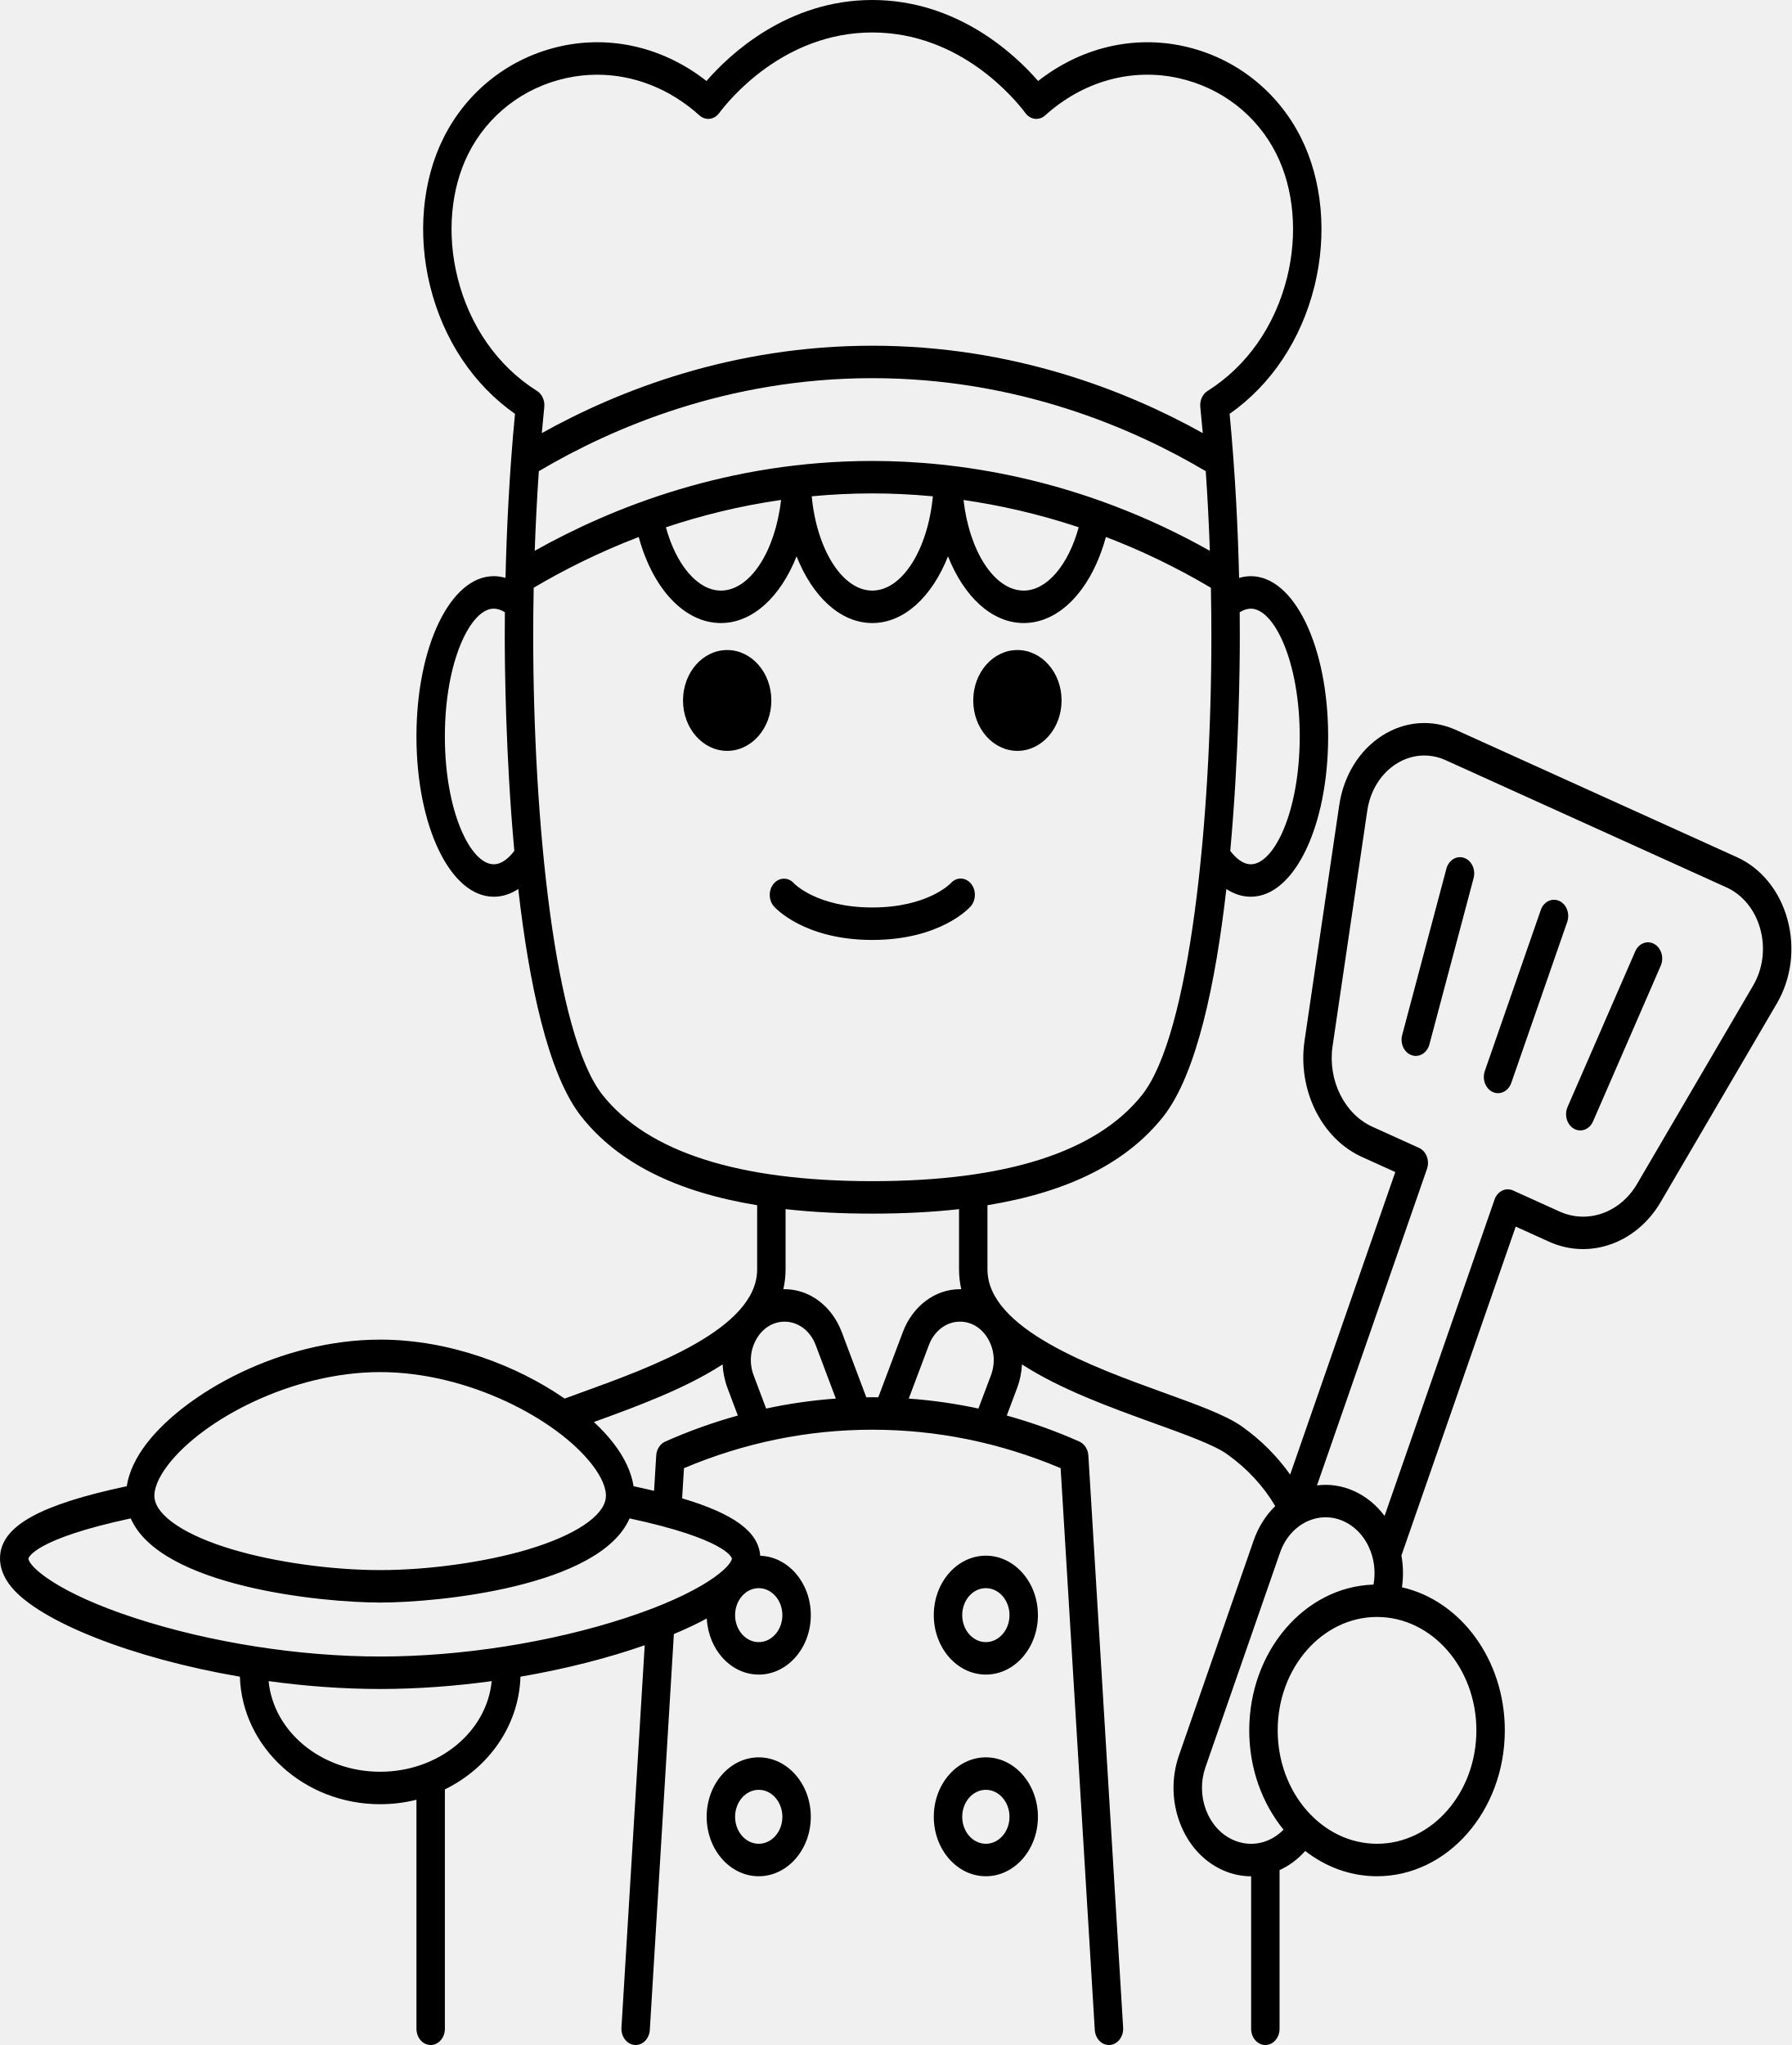
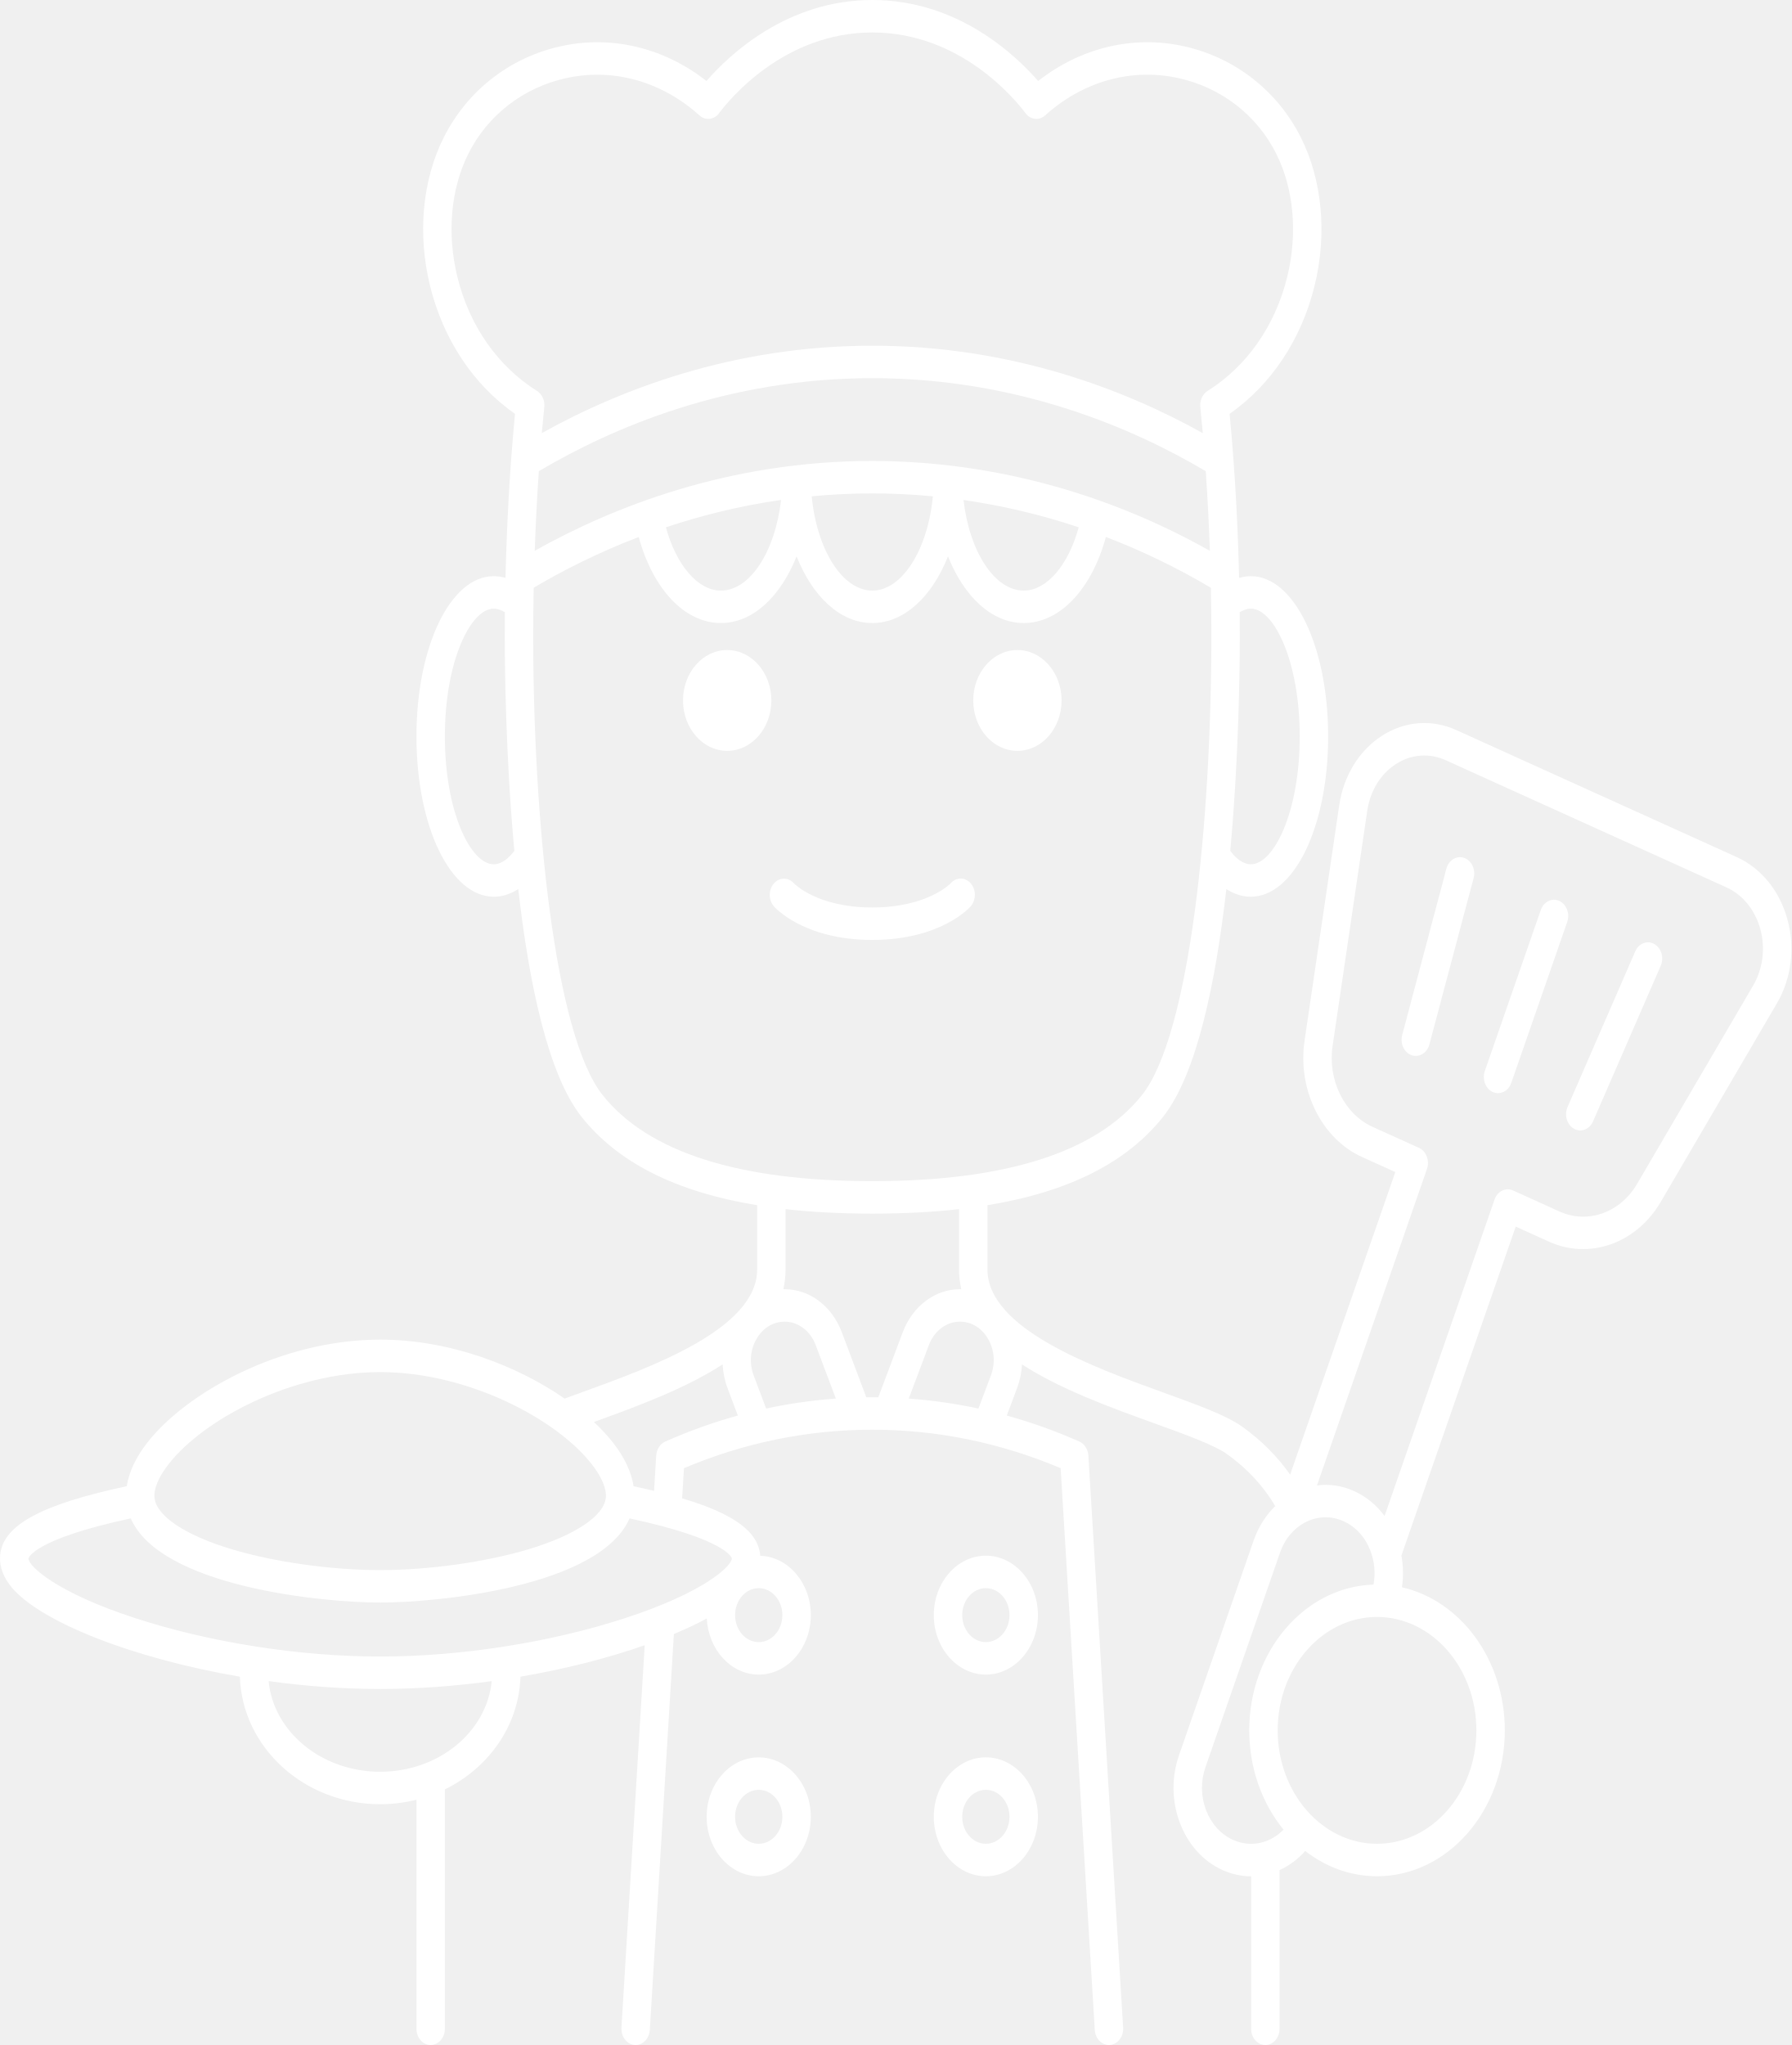
<svg xmlns="http://www.w3.org/2000/svg" width="99" height="113" viewBox="0 0 99 113" fill="white">
-   <path d="M48.207 51.938C44.438 51.938 42.836 50.159 42.77 50.084C42.463 49.733 42.463 49.165 42.77 48.815C43.077 48.465 43.574 48.465 43.881 48.815C43.886 48.82 45.147 50.144 48.206 50.144C51.266 50.144 52.527 48.82 52.54 48.807C52.847 48.456 53.34 48.461 53.647 48.811C53.954 49.161 53.95 49.733 53.643 50.084C53.577 50.159 51.975 51.938 48.207 51.938ZM40.187 35.919C38.839 35.919 37.746 37.166 37.746 38.704C37.746 40.243 38.839 41.49 40.187 41.49C41.535 41.49 42.628 40.243 42.628 38.704C42.628 37.166 41.535 35.919 40.187 35.919ZM56.226 41.49C57.574 41.49 58.667 40.243 58.667 38.704C58.667 37.166 57.574 35.919 56.226 35.919C54.878 35.919 53.785 37.166 53.785 38.704C53.785 40.243 54.878 41.49 56.226 41.49ZM51.605 89.247C51.605 87.436 52.896 85.962 54.483 85.962C56.069 85.962 57.36 87.436 57.36 89.247C57.36 91.058 56.069 92.532 54.483 92.532C52.896 92.532 51.605 91.058 51.605 89.247ZM53.176 89.247C53.176 90.069 53.762 90.738 54.483 90.738C55.203 90.738 55.789 90.069 55.789 89.247C55.789 88.425 55.203 87.756 54.483 87.756C53.762 87.756 53.176 88.425 53.176 89.247ZM51.605 100.39C51.605 98.579 52.896 97.105 54.483 97.105C56.069 97.105 57.36 98.579 57.36 100.39C57.36 102.201 56.069 103.675 54.483 103.675C52.896 103.675 51.605 102.201 51.605 100.39ZM53.176 100.39C53.176 101.212 53.762 101.881 54.483 101.881C55.203 101.881 55.789 101.212 55.789 100.39C55.789 99.568 55.203 98.899 54.483 98.899C53.762 98.899 53.176 99.568 53.176 100.39ZM41.931 103.675C40.344 103.675 39.053 102.201 39.053 100.39C39.053 98.579 40.344 97.106 41.931 97.106C43.517 97.106 44.808 98.579 44.808 100.39C44.808 102.201 43.517 103.675 41.931 103.675ZM41.931 101.881C42.651 101.881 43.237 101.212 43.237 100.39C43.237 99.568 42.651 98.899 41.931 98.899C41.21 98.899 40.624 99.568 40.624 100.39C40.624 101.212 41.21 101.881 41.931 101.881ZM86.17 49.781C85.767 49.599 85.31 49.824 85.15 50.284L82.058 59.178C81.898 59.638 82.095 60.159 82.499 60.342C82.594 60.385 82.692 60.405 82.788 60.405C83.101 60.405 83.397 60.191 83.519 59.839L86.61 50.945C86.77 50.485 86.573 49.964 86.17 49.781ZM80.913 47.404C80.498 47.26 80.059 47.528 79.933 48.002L77.491 57.19C77.365 57.664 77.6 58.165 78.015 58.308C78.091 58.335 78.168 58.347 78.243 58.347C78.58 58.347 78.892 58.098 78.995 57.71L81.437 48.522C81.563 48.048 81.329 47.548 80.913 47.404ZM98.782 50.805C99.213 52.382 98.999 54.074 98.195 55.448L91.777 66.417C90.44 68.703 87.844 69.625 85.607 68.612L83.765 67.778L77.448 85.953C77.553 86.532 77.562 87.126 77.478 87.709C80.715 88.443 83.162 91.708 83.162 95.614C83.162 100.059 79.994 103.675 76.1 103.675C74.63 103.675 73.264 103.159 72.132 102.278C71.72 102.743 71.236 103.098 70.714 103.335V112.103C70.714 112.598 70.362 113 69.928 113C69.494 113 69.143 112.598 69.143 112.103V103.679C68.613 103.678 68.076 103.565 67.556 103.33C66.494 102.848 65.659 101.924 65.206 100.726C64.753 99.529 64.735 98.201 65.157 96.989L69.279 85.13C69.545 84.366 69.962 83.721 70.475 83.222C69.82 82.111 68.926 81.144 67.804 80.346C67.096 79.842 65.503 79.266 63.817 78.656C61.36 77.768 58.598 76.768 56.479 75.392C56.456 75.838 56.366 76.283 56.206 76.707L55.638 78.218C56.995 78.594 58.334 79.072 59.649 79.655C59.932 79.781 60.127 80.083 60.148 80.429L62.069 112.041C62.099 112.535 61.773 112.963 61.34 112.998C61.321 112.999 61.303 113 61.285 113C60.876 113 60.53 112.638 60.502 112.165L58.615 81.126C55.274 79.716 51.775 79.001 48.207 79.001C44.638 79.001 41.139 79.716 37.799 81.126L37.697 82.793C40.589 83.653 41.918 84.653 42.013 85.967C43.561 86.017 44.809 87.467 44.809 89.247C44.809 91.058 43.518 92.532 41.931 92.532C40.398 92.532 39.146 91.156 39.061 89.431C38.519 89.725 37.908 90.013 37.241 90.292L35.912 112.165C35.883 112.638 35.538 113 35.129 113C35.111 113 35.092 112.999 35.074 112.998C34.641 112.963 34.314 112.535 34.344 112.041L35.629 90.91C33.633 91.609 31.282 92.217 28.763 92.648C28.677 95.355 27.004 97.693 24.586 98.875V112.103C24.586 112.598 24.234 113 23.8 113C23.366 113 23.015 112.598 23.015 112.103V99.448C22.375 99.608 21.703 99.695 21.01 99.695C16.809 99.695 13.38 96.553 13.257 92.648C7.246 91.619 2.193 89.585 0.64 87.706C0.188 87.159 -0.027 86.588 0.003 86.011C0.089 84.32 2.193 83.146 7.005 82.124C7.124 81.353 7.499 80.545 8.118 79.744C10.262 76.971 15.509 74.023 21.01 74.023C24.857 74.023 28.579 75.465 31.203 77.281C31.501 77.171 31.806 77.061 32.123 76.946C35.993 75.546 41.843 73.431 41.843 70.144V66.596C37.354 65.86 34.154 64.245 32.14 61.714C30.275 59.369 29.228 54.277 28.641 49.125C28.213 49.405 27.758 49.55 27.287 49.55C24.892 49.55 23.015 45.66 23.015 40.694C23.015 35.728 24.892 31.837 27.287 31.837C27.504 31.837 27.721 31.872 27.936 31.933C27.995 29.441 28.137 26.23 28.461 22.868C26.157 21.253 24.5 18.764 23.767 15.799C23.065 12.952 23.336 9.97 24.513 7.615C25.809 5.023 28.167 3.179 30.983 2.556C33.793 1.934 36.691 2.632 39.043 4.475C40.305 3.023 43.497 0 48.207 0C52.916 0 56.109 3.023 57.371 4.476C59.723 2.633 62.621 1.934 65.431 2.556C68.247 3.179 70.605 5.024 71.901 7.616C73.078 9.97 73.349 12.952 72.647 15.799C71.914 18.764 70.257 21.253 67.953 22.868C68.276 26.23 68.419 29.442 68.478 31.933C68.693 31.872 68.91 31.838 69.126 31.838C71.522 31.838 73.399 35.728 73.399 40.694C73.399 45.66 71.522 49.55 69.126 49.55C68.656 49.55 68.201 49.405 67.773 49.125C67.186 54.277 66.139 59.369 64.274 61.714C62.26 64.246 59.059 65.861 54.571 66.596V70.144C54.571 73.431 60.42 75.547 64.291 76.946C66.153 77.619 67.76 78.201 68.636 78.824C69.696 79.579 70.584 80.47 71.299 81.481L77.11 64.764L75.268 63.93C73.03 62.917 71.696 60.214 72.095 57.504L74.011 44.496C74.251 42.867 75.112 41.467 76.373 40.656C77.634 39.845 79.128 39.729 80.474 40.339L95.988 47.364C97.333 47.974 98.352 49.227 98.782 50.805ZM67.989 47.017C68.28 47.398 68.674 47.757 69.126 47.757C70.404 47.757 71.828 44.856 71.828 40.694C71.828 36.532 70.404 33.632 69.126 33.632C68.928 33.632 68.714 33.703 68.511 33.831C68.516 34.312 68.517 34.746 68.517 35.123C68.518 36.809 68.471 41.751 67.989 47.017ZM28.424 47.017C27.942 41.751 27.895 36.809 27.895 35.123C27.895 34.746 27.897 34.312 27.902 33.831C27.699 33.703 27.485 33.632 27.286 33.632C26.009 33.632 24.585 36.532 24.585 40.694C24.585 44.856 26.009 47.757 27.286 47.757C27.739 47.757 28.134 47.398 28.424 47.017ZM8.539 82.767C8.651 83.78 10.257 84.845 12.836 85.615C15.197 86.32 18.328 86.758 21.009 86.758C23.69 86.758 26.822 86.32 29.182 85.615C31.761 84.845 33.367 83.78 33.479 82.767C33.532 82.283 33.263 81.631 32.722 80.931C30.779 78.417 25.866 75.817 21.009 75.817C16.151 75.817 11.239 78.417 9.296 80.931C8.755 81.631 8.486 82.283 8.539 82.767ZM27.173 92.893C25.167 93.168 23.084 93.328 21.009 93.328C18.934 93.328 16.851 93.168 14.845 92.893C15.112 95.694 17.774 97.901 21.009 97.901C24.245 97.901 26.907 95.694 27.173 92.893ZM40.624 89.247C40.624 90.069 41.21 90.738 41.931 90.738C42.651 90.738 43.237 90.069 43.237 89.247C43.237 88.425 42.651 87.756 41.931 87.756C41.21 87.756 40.624 88.425 40.624 89.247ZM34.793 83.902C33.148 87.669 24.244 88.552 21.009 88.552C17.775 88.552 8.87 87.669 7.225 83.902C1.877 85.048 1.58 86.076 1.57 86.121C1.595 86.553 3.118 87.997 7.483 89.416C11.62 90.762 16.55 91.534 21.009 91.534C25.468 91.534 30.399 90.762 34.535 89.416C38.9 87.996 40.423 86.553 40.447 86.112C40.438 86.076 40.142 85.048 34.793 83.902ZM40.776 78.219L40.207 76.707C40.047 76.283 39.958 75.838 39.934 75.392C37.879 76.726 35.221 77.707 32.821 78.575C33.236 78.963 33.6 79.355 33.901 79.745C34.52 80.545 34.895 81.354 35.014 82.124C35.41 82.209 35.788 82.293 36.147 82.379L36.265 80.43C36.286 80.083 36.481 79.781 36.765 79.656C38.079 79.072 39.418 78.594 40.776 78.219ZM29.677 21.602C29.957 21.777 30.116 22.129 30.079 22.491C30.03 22.975 29.984 23.456 29.942 23.933C34.166 21.579 40.452 19.103 48.207 19.103C55.961 19.103 62.247 21.579 66.471 23.933C66.429 23.456 66.383 22.975 66.334 22.491C66.297 22.129 66.456 21.777 66.736 21.601C68.907 20.238 70.469 18.005 71.134 15.313C71.724 12.925 71.506 10.444 70.536 8.505C69.468 6.367 67.498 4.841 65.132 4.317C62.533 3.741 59.846 4.492 57.76 6.376C57.428 6.675 56.949 6.621 56.674 6.254C56.118 5.509 53.095 1.794 48.207 1.794C43.319 1.794 40.296 5.509 39.739 6.254C39.465 6.621 38.985 6.675 38.654 6.376C37.028 4.908 35.036 4.128 33.006 4.128C32.432 4.128 31.855 4.19 31.282 4.317C28.916 4.841 26.946 6.367 25.877 8.505C24.908 10.444 24.69 12.925 25.279 15.313C25.944 18.005 27.506 20.238 29.677 21.602ZM66.862 30.436C66.815 29.092 66.743 27.603 66.635 26.036C62.589 23.638 56.211 20.896 48.207 20.896C40.203 20.896 33.825 23.638 29.778 26.036C29.67 27.603 29.598 29.092 29.551 30.435C33.843 28.026 40.266 25.471 48.207 25.471C52.768 25.47 59.61 26.356 66.862 30.436ZM53.248 27.628C53.571 30.467 54.959 32.634 56.575 32.634C57.85 32.634 59.04 31.23 59.614 29.135C57.35 28.381 55.203 27.909 53.248 27.628ZM48.207 27.264C47.056 27.264 45.941 27.321 44.859 27.424C45.137 30.363 46.552 32.634 48.207 32.634C49.861 32.634 51.276 30.363 51.554 27.425C50.337 27.309 49.214 27.264 48.207 27.264ZM36.8 29.137C37.374 31.23 38.563 32.634 39.839 32.634C41.453 32.634 42.843 30.465 43.165 27.625C40.86 27.956 38.732 28.491 36.8 29.137ZM48.207 65.267C55.584 65.267 60.599 63.666 63.111 60.508C65.76 57.177 66.946 45.358 66.946 35.122C66.946 34.421 66.94 33.523 66.919 32.478C64.945 31.309 62.997 30.389 61.116 29.671C60.331 32.553 58.577 34.427 56.575 34.427C54.813 34.427 53.273 32.969 52.391 30.741C51.508 32.969 49.968 34.427 48.207 34.427C46.445 34.427 44.904 32.969 44.022 30.741C43.14 32.968 41.599 34.427 39.839 34.427C37.837 34.427 36.084 32.554 35.298 29.673C33.037 30.538 31.088 31.533 29.494 32.476C29.473 33.522 29.467 34.421 29.467 35.122C29.467 45.358 30.653 57.177 33.302 60.508C35.815 63.666 40.829 65.267 48.207 65.267ZM46.192 77.281L45.076 74.318C44.782 73.536 44.109 73.031 43.363 73.031C42.725 73.031 42.157 73.38 41.806 73.988C41.455 74.597 41.398 75.329 41.65 75.999L42.34 77.832C43.611 77.558 44.896 77.375 46.192 77.281ZM49.893 73.61C50.436 72.168 51.675 71.237 53.05 71.237C53.075 71.237 53.099 71.239 53.123 71.24C53.045 70.89 53 70.526 53 70.144V66.813C51.526 66.979 49.93 67.061 48.207 67.061C46.483 67.061 44.887 66.979 43.414 66.813V70.144C43.414 70.526 43.369 70.89 43.29 71.24C43.315 71.239 43.339 71.237 43.363 71.237C44.738 71.237 45.977 72.168 46.52 73.61L47.876 77.211C47.986 77.21 48.096 77.207 48.207 77.207C48.317 77.207 48.427 77.21 48.538 77.211L49.893 73.61ZM54.607 73.988C54.256 73.379 53.688 73.03 53.05 73.03C52.304 73.03 51.632 73.536 51.337 74.318L50.221 77.281C51.517 77.375 52.802 77.558 54.072 77.832L54.763 75.999C55.015 75.329 54.958 74.596 54.607 73.988ZM70.933 101.101C69.759 99.661 69.038 97.732 69.038 95.614C69.038 91.245 72.101 87.678 75.905 87.56C76.019 86.941 75.966 86.299 75.741 85.706C75.455 84.949 74.927 84.364 74.255 84.059C72.867 83.43 71.29 84.208 70.74 85.792L66.618 97.651C66.351 98.418 66.362 99.257 66.649 100.015C66.936 100.773 67.463 101.358 68.136 101.662C69.111 102.104 70.183 101.867 70.933 101.101ZM76.1 89.348C73.073 89.348 70.61 92.159 70.61 95.614C70.61 99.07 73.073 101.881 76.1 101.881C79.127 101.881 81.591 99.07 81.591 95.614C81.591 92.159 79.127 89.348 76.1 89.348ZM97.282 51.338C96.993 50.281 96.311 49.44 95.408 49.032L79.894 42.006C78.992 41.597 77.99 41.675 77.145 42.219C76.299 42.763 75.722 43.701 75.561 44.794L73.644 57.801C73.367 59.683 74.294 61.559 75.848 62.263L78.42 63.428C78.823 63.611 79.021 64.132 78.86 64.592L72.782 82.079C73.457 81.992 74.16 82.087 74.834 82.392C75.496 82.692 76.069 83.164 76.517 83.767L82.595 66.283C82.671 66.062 82.822 65.885 83.013 65.791C83.205 65.697 83.421 65.693 83.615 65.781L86.187 66.945C87.74 67.649 89.542 67.008 90.471 65.421L96.889 54.452C97.427 53.531 97.571 52.396 97.282 51.338ZM91.424 52.164C91.035 51.943 90.564 52.124 90.371 52.568L86.63 61.168C86.437 61.612 86.596 62.15 86.984 62.37C87.097 62.434 87.216 62.464 87.333 62.464C87.622 62.464 87.9 62.281 88.037 61.966L91.778 53.366C91.972 52.922 91.813 52.384 91.424 52.164Z" fill="black" />
+   <path d="M48.207 51.938C44.438 51.938 42.836 50.159 42.77 50.084C42.463 49.733 42.463 49.165 42.77 48.815C43.077 48.465 43.574 48.465 43.881 48.815C43.886 48.82 45.147 50.144 48.206 50.144C51.266 50.144 52.527 48.82 52.54 48.807C52.847 48.456 53.34 48.461 53.647 48.811C53.954 49.161 53.95 49.733 53.643 50.084C53.577 50.159 51.975 51.938 48.207 51.938ZM40.187 35.919C38.839 35.919 37.746 37.166 37.746 38.704C37.746 40.243 38.839 41.49 40.187 41.49C41.535 41.49 42.628 40.243 42.628 38.704C42.628 37.166 41.535 35.919 40.187 35.919ZM56.226 41.49C57.574 41.49 58.667 40.243 58.667 38.704C58.667 37.166 57.574 35.919 56.226 35.919C54.878 35.919 53.785 37.166 53.785 38.704C53.785 40.243 54.878 41.49 56.226 41.49ZM51.605 89.247C51.605 87.436 52.896 85.962 54.483 85.962C56.069 85.962 57.36 87.436 57.36 89.247C57.36 91.058 56.069 92.532 54.483 92.532C52.896 92.532 51.605 91.058 51.605 89.247ZM53.176 89.247C53.176 90.069 53.762 90.738 54.483 90.738C55.203 90.738 55.789 90.069 55.789 89.247C55.789 88.425 55.203 87.756 54.483 87.756C53.762 87.756 53.176 88.425 53.176 89.247ZM51.605 100.39C51.605 98.579 52.896 97.105 54.483 97.105C56.069 97.105 57.36 98.579 57.36 100.39C57.36 102.201 56.069 103.675 54.483 103.675C52.896 103.675 51.605 102.201 51.605 100.39ZM53.176 100.39C53.176 101.212 53.762 101.881 54.483 101.881C55.203 101.881 55.789 101.212 55.789 100.39C55.789 99.568 55.203 98.899 54.483 98.899C53.762 98.899 53.176 99.568 53.176 100.39ZM41.931 103.675C40.344 103.675 39.053 102.201 39.053 100.39C39.053 98.579 40.344 97.106 41.931 97.106C43.517 97.106 44.808 98.579 44.808 100.39C44.808 102.201 43.517 103.675 41.931 103.675ZM41.931 101.881C42.651 101.881 43.237 101.212 43.237 100.39C43.237 99.568 42.651 98.899 41.931 98.899C41.21 98.899 40.624 99.568 40.624 100.39C40.624 101.212 41.21 101.881 41.931 101.881ZM86.17 49.781C85.767 49.599 85.31 49.824 85.15 50.284L82.058 59.178C81.898 59.638 82.095 60.159 82.499 60.342C82.594 60.385 82.692 60.405 82.788 60.405C83.101 60.405 83.397 60.191 83.519 59.839L86.61 50.945C86.77 50.485 86.573 49.964 86.17 49.781ZM80.913 47.404C80.498 47.26 80.059 47.528 79.933 48.002L77.491 57.19C77.365 57.664 77.6 58.165 78.015 58.308C78.091 58.335 78.168 58.347 78.243 58.347C78.58 58.347 78.892 58.098 78.995 57.71L81.437 48.522C81.563 48.048 81.329 47.548 80.913 47.404ZM98.782 50.805C99.213 52.382 98.999 54.074 98.195 55.448L91.777 66.417C90.44 68.703 87.844 69.625 85.607 68.612L83.765 67.778L77.448 85.953C77.553 86.532 77.562 87.126 77.478 87.709C80.715 88.443 83.162 91.708 83.162 95.614C83.162 100.059 79.994 103.675 76.1 103.675C74.63 103.675 73.264 103.159 72.132 102.278C71.72 102.743 71.236 103.098 70.714 103.335V112.103C70.714 112.598 70.362 113 69.928 113C69.494 113 69.143 112.598 69.143 112.103V103.679C68.613 103.678 68.076 103.565 67.556 103.33C66.494 102.848 65.659 101.924 65.206 100.726C64.753 99.529 64.735 98.201 65.157 96.989L69.279 85.13C69.545 84.366 69.962 83.721 70.475 83.222C69.82 82.111 68.926 81.144 67.804 80.346C67.096 79.842 65.503 79.266 63.817 78.656C61.36 77.768 58.598 76.768 56.479 75.392C56.456 75.838 56.366 76.283 56.206 76.707L55.638 78.218C56.995 78.594 58.334 79.072 59.649 79.655C59.932 79.781 60.127 80.083 60.148 80.429L62.069 112.041C62.099 112.535 61.773 112.963 61.34 112.998C61.321 112.999 61.303 113 61.285 113C60.876 113 60.53 112.638 60.502 112.165L58.615 81.126C55.274 79.716 51.775 79.001 48.207 79.001C44.638 79.001 41.139 79.716 37.799 81.126L37.697 82.793C40.589 83.653 41.918 84.653 42.013 85.967C43.561 86.017 44.809 87.467 44.809 89.247C44.809 91.058 43.518 92.532 41.931 92.532C40.398 92.532 39.146 91.156 39.061 89.431C38.519 89.725 37.908 90.013 37.241 90.292L35.912 112.165C35.883 112.638 35.538 113 35.129 113C35.111 113 35.092 112.999 35.074 112.998C34.641 112.963 34.314 112.535 34.344 112.041L35.629 90.91C33.633 91.609 31.282 92.217 28.763 92.648C28.677 95.355 27.004 97.693 24.586 98.875V112.103C24.586 112.598 24.234 113 23.8 113C23.366 113 23.015 112.598 23.015 112.103V99.448C22.375 99.608 21.703 99.695 21.01 99.695C16.809 99.695 13.38 96.553 13.257 92.648C7.246 91.619 2.193 89.585 0.64 87.706C0.188 87.159 -0.027 86.588 0.003 86.011C0.089 84.32 2.193 83.146 7.005 82.124C7.124 81.353 7.499 80.545 8.118 79.744C10.262 76.971 15.509 74.023 21.01 74.023C24.857 74.023 28.579 75.465 31.203 77.281C31.501 77.171 31.806 77.061 32.123 76.946C35.993 75.546 41.843 73.431 41.843 70.144V66.596C37.354 65.86 34.154 64.245 32.14 61.714C30.275 59.369 29.228 54.277 28.641 49.125C28.213 49.405 27.758 49.55 27.287 49.55C24.892 49.55 23.015 45.66 23.015 40.694C23.015 35.728 24.892 31.837 27.287 31.837C27.504 31.837 27.721 31.872 27.936 31.933C27.995 29.441 28.137 26.23 28.461 22.868C26.157 21.253 24.5 18.764 23.767 15.799C23.065 12.952 23.336 9.97 24.513 7.615C25.809 5.023 28.167 3.179 30.983 2.556C33.793 1.934 36.691 2.632 39.043 4.475C40.305 3.023 43.497 0 48.207 0C52.916 0 56.109 3.023 57.371 4.476C59.723 2.633 62.621 1.934 65.431 2.556C68.247 3.179 70.605 5.024 71.901 7.616C73.078 9.97 73.349 12.952 72.647 15.799C71.914 18.764 70.257 21.253 67.953 22.868C68.276 26.23 68.419 29.442 68.478 31.933C68.693 31.872 68.91 31.838 69.126 31.838C71.522 31.838 73.399 35.728 73.399 40.694C73.399 45.66 71.522 49.55 69.126 49.55C68.656 49.55 68.201 49.405 67.773 49.125C67.186 54.277 66.139 59.369 64.274 61.714C62.26 64.246 59.059 65.861 54.571 66.596V70.144C54.571 73.431 60.42 75.547 64.291 76.946C66.153 77.619 67.76 78.201 68.636 78.824C69.696 79.579 70.584 80.47 71.299 81.481L77.11 64.764L75.268 63.93C73.03 62.917 71.696 60.214 72.095 57.504L74.011 44.496C74.251 42.867 75.112 41.467 76.373 40.656C77.634 39.845 79.128 39.729 80.474 40.339L95.988 47.364C97.333 47.974 98.352 49.227 98.782 50.805ZM67.989 47.017C68.28 47.398 68.674 47.757 69.126 47.757C70.404 47.757 71.828 44.856 71.828 40.694C71.828 36.532 70.404 33.632 69.126 33.632C68.928 33.632 68.714 33.703 68.511 33.831C68.516 34.312 68.517 34.746 68.517 35.123C68.518 36.809 68.471 41.751 67.989 47.017ZM28.424 47.017C27.942 41.751 27.895 36.809 27.895 35.123C27.895 34.746 27.897 34.312 27.902 33.831C27.699 33.703 27.485 33.632 27.286 33.632C26.009 33.632 24.585 36.532 24.585 40.694C24.585 44.856 26.009 47.757 27.286 47.757C27.739 47.757 28.134 47.398 28.424 47.017ZM8.539 82.767C8.651 83.78 10.257 84.845 12.836 85.615C15.197 86.32 18.328 86.758 21.009 86.758C23.69 86.758 26.822 86.32 29.182 85.615C31.761 84.845 33.367 83.78 33.479 82.767C33.532 82.283 33.263 81.631 32.722 80.931C30.779 78.417 25.866 75.817 21.009 75.817C16.151 75.817 11.239 78.417 9.296 80.931C8.755 81.631 8.486 82.283 8.539 82.767ZM27.173 92.893C25.167 93.168 23.084 93.328 21.009 93.328C18.934 93.328 16.851 93.168 14.845 92.893C15.112 95.694 17.774 97.901 21.009 97.901C24.245 97.901 26.907 95.694 27.173 92.893ZM40.624 89.247C40.624 90.069 41.21 90.738 41.931 90.738C42.651 90.738 43.237 90.069 43.237 89.247C43.237 88.425 42.651 87.756 41.931 87.756C41.21 87.756 40.624 88.425 40.624 89.247ZM34.793 83.902C33.148 87.669 24.244 88.552 21.009 88.552C17.775 88.552 8.87 87.669 7.225 83.902C1.877 85.048 1.58 86.076 1.57 86.121C1.595 86.553 3.118 87.997 7.483 89.416C11.62 90.762 16.55 91.534 21.009 91.534C25.468 91.534 30.399 90.762 34.535 89.416C38.9 87.996 40.423 86.553 40.447 86.112C40.438 86.076 40.142 85.048 34.793 83.902ZM40.776 78.219L40.207 76.707C40.047 76.283 39.958 75.838 39.934 75.392C37.879 76.726 35.221 77.707 32.821 78.575C33.236 78.963 33.6 79.355 33.901 79.745C34.52 80.545 34.895 81.354 35.014 82.124C35.41 82.209 35.788 82.293 36.147 82.379L36.265 80.43C36.286 80.083 36.481 79.781 36.765 79.656C38.079 79.072 39.418 78.594 40.776 78.219ZM29.677 21.602C29.957 21.777 30.116 22.129 30.079 22.491C30.03 22.975 29.984 23.456 29.942 23.933C34.166 21.579 40.452 19.103 48.207 19.103C55.961 19.103 62.247 21.579 66.471 23.933C66.429 23.456 66.383 22.975 66.334 22.491C66.297 22.129 66.456 21.777 66.736 21.601C68.907 20.238 70.469 18.005 71.134 15.313C71.724 12.925 71.506 10.444 70.536 8.505C69.468 6.367 67.498 4.841 65.132 4.317C62.533 3.741 59.846 4.492 57.76 6.376C57.428 6.675 56.949 6.621 56.674 6.254C56.118 5.509 53.095 1.794 48.207 1.794C43.319 1.794 40.296 5.509 39.739 6.254C39.465 6.621 38.985 6.675 38.654 6.376C37.028 4.908 35.036 4.128 33.006 4.128C32.432 4.128 31.855 4.19 31.282 4.317C28.916 4.841 26.946 6.367 25.877 8.505C24.908 10.444 24.69 12.925 25.279 15.313C25.944 18.005 27.506 20.238 29.677 21.602ZM66.862 30.436C66.815 29.092 66.743 27.603 66.635 26.036C62.589 23.638 56.211 20.896 48.207 20.896C40.203 20.896 33.825 23.638 29.778 26.036C29.67 27.603 29.598 29.092 29.551 30.435C33.843 28.026 40.266 25.471 48.207 25.471C52.768 25.47 59.61 26.356 66.862 30.436ZM53.248 27.628C53.571 30.467 54.959 32.634 56.575 32.634C57.85 32.634 59.04 31.23 59.614 29.135C57.35 28.381 55.203 27.909 53.248 27.628ZM48.207 27.264C47.056 27.264 45.941 27.321 44.859 27.424C45.137 30.363 46.552 32.634 48.207 32.634C49.861 32.634 51.276 30.363 51.554 27.425C50.337 27.309 49.214 27.264 48.207 27.264ZM36.8 29.137C37.374 31.23 38.563 32.634 39.839 32.634C41.453 32.634 42.843 30.465 43.165 27.625C40.86 27.956 38.732 28.491 36.8 29.137ZM48.207 65.267C55.584 65.267 60.599 63.666 63.111 60.508C65.76 57.177 66.946 45.358 66.946 35.122C66.946 34.421 66.94 33.523 66.919 32.478C64.945 31.309 62.997 30.389 61.116 29.671C60.331 32.553 58.577 34.427 56.575 34.427C54.813 34.427 53.273 32.969 52.391 30.741C51.508 32.969 49.968 34.427 48.207 34.427C46.445 34.427 44.904 32.969 44.022 30.741C43.14 32.968 41.599 34.427 39.839 34.427C37.837 34.427 36.084 32.554 35.298 29.673C33.037 30.538 31.088 31.533 29.494 32.476C29.473 33.522 29.467 34.421 29.467 35.122C29.467 45.358 30.653 57.177 33.302 60.508C35.815 63.666 40.829 65.267 48.207 65.267ZM46.192 77.281L45.076 74.318C44.782 73.536 44.109 73.031 43.363 73.031C42.725 73.031 42.157 73.38 41.806 73.988C41.455 74.597 41.398 75.329 41.65 75.999L42.34 77.832C43.611 77.558 44.896 77.375 46.192 77.281ZM49.893 73.61C50.436 72.168 51.675 71.237 53.05 71.237C53.075 71.237 53.099 71.239 53.123 71.24C53.045 70.89 53 70.526 53 70.144V66.813C51.526 66.979 49.93 67.061 48.207 67.061C46.483 67.061 44.887 66.979 43.414 66.813V70.144C43.414 70.526 43.369 70.89 43.29 71.24C43.315 71.239 43.339 71.237 43.363 71.237C44.738 71.237 45.977 72.168 46.52 73.61L47.876 77.211C47.986 77.21 48.096 77.207 48.207 77.207C48.317 77.207 48.427 77.21 48.538 77.211L49.893 73.61ZM54.607 73.988C54.256 73.379 53.688 73.03 53.05 73.03C52.304 73.03 51.632 73.536 51.337 74.318L50.221 77.281C51.517 77.375 52.802 77.558 54.072 77.832L54.763 75.999C55.015 75.329 54.958 74.596 54.607 73.988ZM70.933 101.101C69.759 99.661 69.038 97.732 69.038 95.614C69.038 91.245 72.101 87.678 75.905 87.56C76.019 86.941 75.966 86.299 75.741 85.706C75.455 84.949 74.927 84.364 74.255 84.059C72.867 83.43 71.29 84.208 70.74 85.792L66.618 97.651C66.351 98.418 66.362 99.257 66.649 100.015C66.936 100.773 67.463 101.358 68.136 101.662C69.111 102.104 70.183 101.867 70.933 101.101ZM76.1 89.348C73.073 89.348 70.61 92.159 70.61 95.614C70.61 99.07 73.073 101.881 76.1 101.881C79.127 101.881 81.591 99.07 81.591 95.614C81.591 92.159 79.127 89.348 76.1 89.348ZM97.282 51.338C96.993 50.281 96.311 49.44 95.408 49.032L79.894 42.006C78.992 41.597 77.99 41.675 77.145 42.219C76.299 42.763 75.722 43.701 75.561 44.794L73.644 57.801C73.367 59.683 74.294 61.559 75.848 62.263L78.42 63.428C78.823 63.611 79.021 64.132 78.86 64.592L72.782 82.079C73.457 81.992 74.16 82.087 74.834 82.392C75.496 82.692 76.069 83.164 76.517 83.767L82.595 66.283C82.671 66.062 82.822 65.885 83.013 65.791C83.205 65.697 83.421 65.693 83.615 65.781L86.187 66.945C87.74 67.649 89.542 67.008 90.471 65.421L96.889 54.452C97.427 53.531 97.571 52.396 97.282 51.338ZM91.424 52.164C91.035 51.943 90.564 52.124 90.371 52.568L86.63 61.168C86.437 61.612 86.596 62.15 86.984 62.37C87.097 62.434 87.216 62.464 87.333 62.464C87.622 62.464 87.9 62.281 88.037 61.966L91.778 53.366C91.972 52.922 91.813 52.384 91.424 52.164Z" fill="white" />
</svg>
